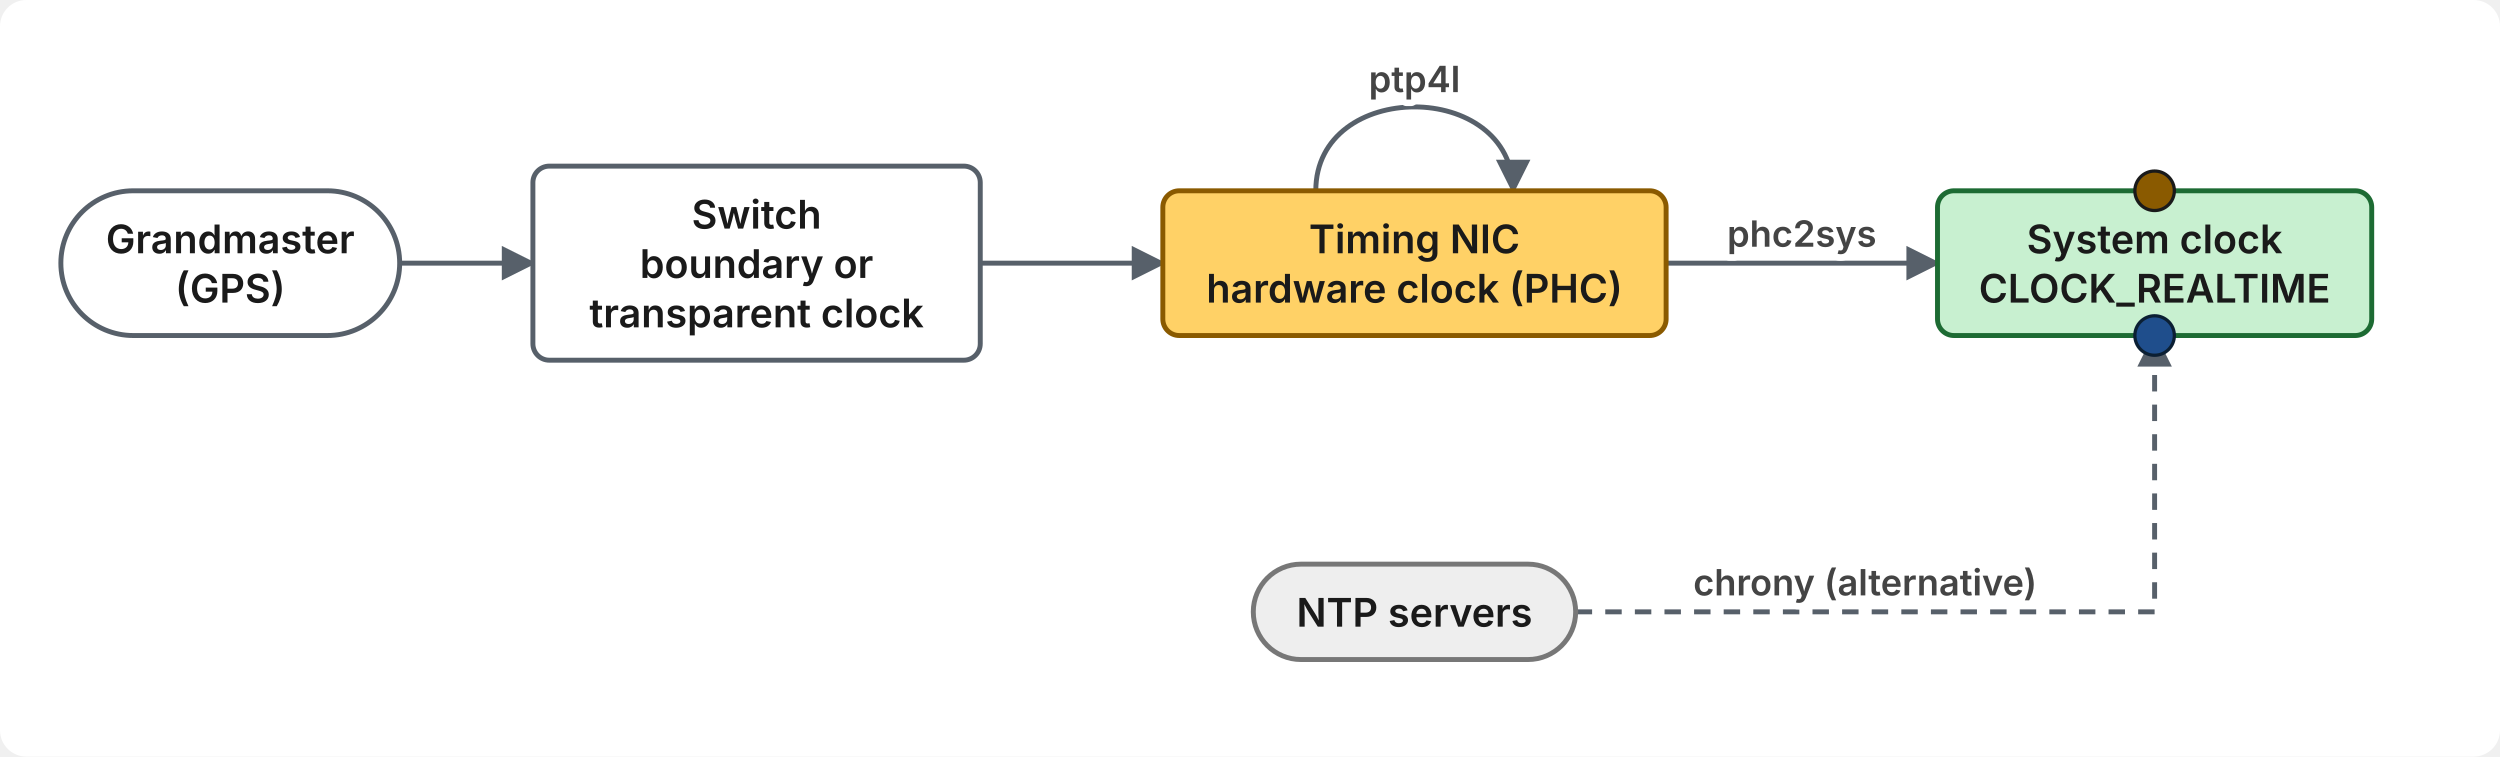
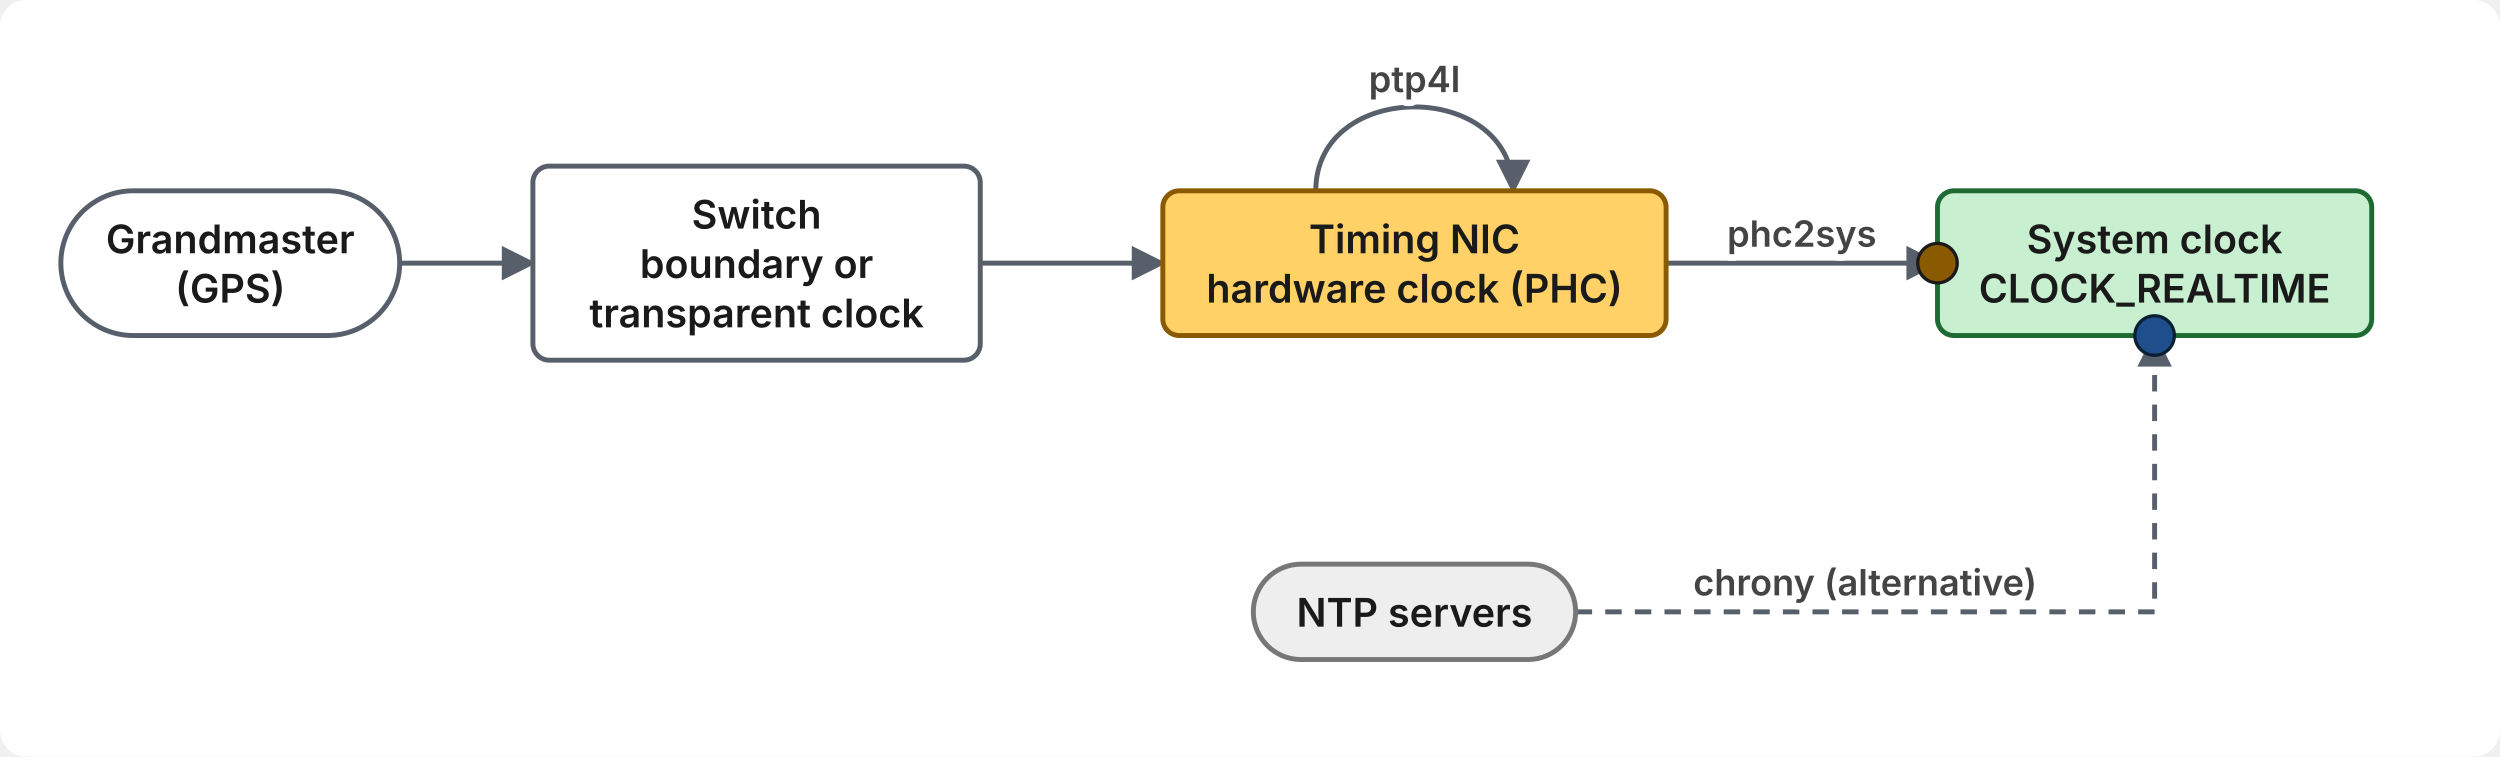
<svg xmlns="http://www.w3.org/2000/svg" viewBox="0 0 760 230" width="760" height="230" role="img" aria-labelledby="t d">
  <defs>
    <marker id="a" viewBox="0 0 10 10" refX="9" refY="5" markerWidth="7" markerHeight="7" orient="auto">
      <path d="M0,0 L10,5 L0,10 z" fill="#57606a" />
    </marker>
    <marker id="w" viewBox="0 0 10 10" refX="9" refY="5" markerWidth="5" markerHeight="5" orient="auto">
      <path d="M0,0 L10,5 L0,10 z" fill="#8a5a00" />
    </marker>
  </defs>
  <style>
  .bg { fill: #ffffff; }
  .lane { fill: #f6f8fa; stroke: #d0d7de; }
  .grp { fill: none; stroke: #8c959f; stroke-dasharray: 5 4; }
  .box { fill: #cfe3ff; stroke: #1f4e8c; stroke-width: 1.5; }
  .app { fill: #c8f0d0; stroke: #1d6b33; stroke-width: 1.5; }
  .wait { fill: #ffc9c9; stroke: #9b1c1c; stroke-width: 1.5; }
  .mut { fill: #eeeeee; stroke: #777777; stroke-width: 1.5; }
  .foc { fill: #ffd166; stroke: #8a5a00; stroke-width: 1.5; }
  .step { fill: #ffffff; stroke: #57606a; stroke-width: 1.5; }
  .cap { font: 600 14px system-ui, -apple-system, "Segoe UI", sans-serif; fill: #1a1a1a; }
  .sub { font: 12px system-ui, -apple-system, "Segoe UI", sans-serif; fill: #444444; }
  .lbl { font: 600 12px system-ui, -apple-system, "Segoe UI", sans-serif; fill: #1a1a1a; }
  .sm { font: 600 11px system-ui, -apple-system, "Segoe UI", sans-serif; fill: #1a1a1a; }
  .gl { font: 600 11px system-ui, -apple-system, "Segoe UI", sans-serif; fill: #444444; }
  .note { font: 11px system-ui, -apple-system, "Segoe UI", sans-serif; fill: #57606a; }
  .el { font: 600 11px system-ui, -apple-system, "Segoe UI", sans-serif; fill: #444444; paint-order: stroke; stroke: #ffffff; stroke-width: 4px; stroke-linejoin: round; }
  .done { font: 700 12px system-ui, -apple-system, "Segoe UI", sans-serif; fill: #8a5a00; }
  .sl { fill: none; stroke: #1a1a1a; stroke-width: 1; }
  .wire { fill: none; stroke: #57606a; stroke-width: 1.5; }
  .walk { fill: none; stroke: #8a5a00; stroke-width: 3; }
  .dash { stroke-dasharray: 5 4; }
  .tok { fill: #8a5a00; stroke: #1a1a1a; stroke-width: 1; }
  .tokb { fill: #1f4e8c; stroke: #0b1f33; stroke-width: 1; }
  .tokr { fill: #9b1c1c; stroke: #2b0a0a; stroke-width: 1; }
  .tokg { fill: #1d6b33; stroke: #0b2613; stroke-width: 1; }
  .head { stroke: #8a5a00; stroke-width: 2; stroke-dasharray: 4 3; }
-   .k1 { transform: translate(655px, 58px); animation: k1 8s linear infinite; }
-   @keyframes k1 { 0% { transform: translate(70px, 58px); } 5% { transform: translate(70px, 58px); } 31.75% { transform: translate(400px, 58px); } 35.75% { transform: translate(400px, 58px); } 38.97% { transform: translate(430px, 32px); } 42.19% { transform: translate(460px, 58px); } 46.19% { transform: translate(460px, 58px); } 62% { transform: translate(655px, 58px); } 100% { transform: translate(655px, 58px); } }
+   .k1 { transform: translate(589px, 80px); animation: k1 8s linear infinite; }
+   @keyframes k1 { 0% { transform: translate(121.5px, 80px); } 5% { transform: translate(121.5px, 80px); } 12.19% { transform: translate(162px, 80px); } 14.99% { transform: translate(162px, 80px); } 15.19% { transform: translate(298px, 80px); } 25.04% { transform: translate(353.5px, 80px); } 27.84% { transform: translate(353.5px, 80px); } 28.04% { transform: translate(400px, 58px); } 31.54% { transform: translate(408px, 40px); } 35.7% { transform: translate(430px, 32px); } 39.85% { transform: translate(452px, 40px); } 43.35% { transform: translate(460px, 58px); } 46.15% { transform: translate(460px, 58px); } 46.35% { transform: translate(506.5px, 80px); } 61% { transform: translate(589px, 80px); } 63.8% { transform: translate(589px, 80px); } 100% { transform: translate(589px, 80px); } }
  .p2 { animation: p2 8s linear infinite; }
-   @keyframes p2 { 0%, 42.09% { fill: #ffd166; stroke-width: 1.5; } 44.19% { fill: #ffb703; stroke-width: 3; } 52.19%, 100% { fill: #ffd166; stroke-width: 1.5; } }
+   @keyframes p2 { 0%, 12.09% { fill: #ffffff; stroke-width: 1.5; } 14.19% { fill: #ffe9a8; stroke-width: 3; } 22.19%, 100% { fill: #ffffff; stroke-width: 1.5; } }
  .p3 { animation: p3 8s linear infinite; }
-   @keyframes p3 { 0%, 61.9% { fill: #c8f0d0; stroke-width: 1.5; } 64% { fill: #8fe0a0; stroke-width: 3; } 70%, 100% { fill: #c8f0d0; stroke-width: 1.5; } }
-   .k4 { transform: translate(655px, 102px); animation: k4 8s linear infinite; }
-   @keyframes k4 { 0% { transform: translate(479px, 186px); } 70% { transform: translate(479px, 186px); } 83.54% { transform: translate(655px, 186px); } 90% { transform: translate(655px, 102px); } 100% { transform: translate(655px, 102px); } }
+   @keyframes p3 { 0%, 43.25% { fill: #ffd166; stroke-width: 1.5; } 45.35% { fill: #ffb703; stroke-width: 3; } 53.35%, 100% { fill: #ffd166; stroke-width: 1.5; } }
+   .p4 { animation: p4 8s linear infinite; }
+   @keyframes p4 { 0%, 60.9% { fill: #c8f0d0; stroke-width: 1.5; } 63% { fill: #8fe0a0; stroke-width: 3; } 69%, 100% { fill: #c8f0d0; stroke-width: 1.5; } }
+   .k5 { transform: translate(655px, 102px); animation: k5 8s linear infinite; }
+   @keyframes k5 { 0% { transform: translate(479px, 186px); } 70% { transform: translate(479px, 186px); } 83.54% { transform: translate(655px, 186px); } 90% { transform: translate(655px, 102px); } 100% { transform: translate(655px, 102px); } }
  @media (prefers-color-scheme: dark) {
    svg &gt; * { filter: invert(0.88) hue-rotate(180deg); }
  }
  @media (prefers-reduced-motion: reduce) {
-     .k1, .p2, .p3, .k4 { animation: none; }
+     .k1, .p2, .p3, .p4, .k5 { animation: none; }
  }
</style>
  <rect class="bg" x="0" y="0" width="760" height="230" rx="8" />
  <path class="wire" d="M121.5,80 L162,80" marker-end="url(#a)" />
  <path class="wire" d="M298,80 L353.5,80" marker-end="url(#a)" />
  <path class="wire" d="M506.5,80 L589,80" marker-end="url(#a)" />
  <path class="wire" d="M400,58 C400,24 460,24 460,58" marker-end="url(#a)" />
  <path class="wire dash" d="M479,186 L655,186 L655,102" marker-end="url(#a)" />
  <rect class="step" x="18.5" y="58" width="103" height="44" rx="22" />
  <text class="lbl" x="70" y="77" text-anchor="middle">Grandmaster</text>
  <text class="lbl" x="70" y="92" text-anchor="middle">(GPS)</text>
-   <rect class="step" x="162" y="50.5" width="136" height="59" rx="5" />
+   <rect class="step p2" x="162" y="50.5" width="136" height="59" rx="5" />
  <text class="lbl" x="230" y="69.5" text-anchor="middle">Switch</text>
  <text class="lbl" x="230" y="84.5" text-anchor="middle">boundary or</text>
  <text class="lbl" x="230" y="99.5" text-anchor="middle">transparent clock</text>
-   <rect class="foc p2" x="353.5" y="58" width="153" height="44" rx="5" />
+   <rect class="foc p3" x="353.5" y="58" width="153" height="44" rx="5" />
  <text class="lbl" x="430" y="77" text-anchor="middle">Timing NIC</text>
  <text class="lbl" x="430" y="92" text-anchor="middle">hardware clock (PHC)</text>
-   <rect class="app p3" x="589" y="58" width="132" height="44" rx="5" />
+   <rect class="app p4" x="589" y="58" width="132" height="44" rx="5" />
  <text class="lbl" x="655" y="77" text-anchor="middle">System clock</text>
  <text class="lbl" x="655" y="92" text-anchor="middle">CLOCK_REALTIME</text>
  <rect class="mut" x="381" y="171.5" width="98" height="29" rx="14.5" />
  <text class="lbl" x="430" y="190.5" text-anchor="middle">NTP servers</text>
  <text class="el" x="547.75" y="75" text-anchor="middle">phc2sys</text>
  <text class="el" x="430" y="28" text-anchor="middle">ptp4l</text>
  <text class="el" x="567" y="181" text-anchor="middle">chrony (alternative)</text>
  <circle class="tok k1" cx="0" cy="0" r="6" />
-   <circle class="tokb k4" cx="0" cy="0" r="6" />
+   <circle class="tokb k5" cx="0" cy="0" r="6" />
</svg>
